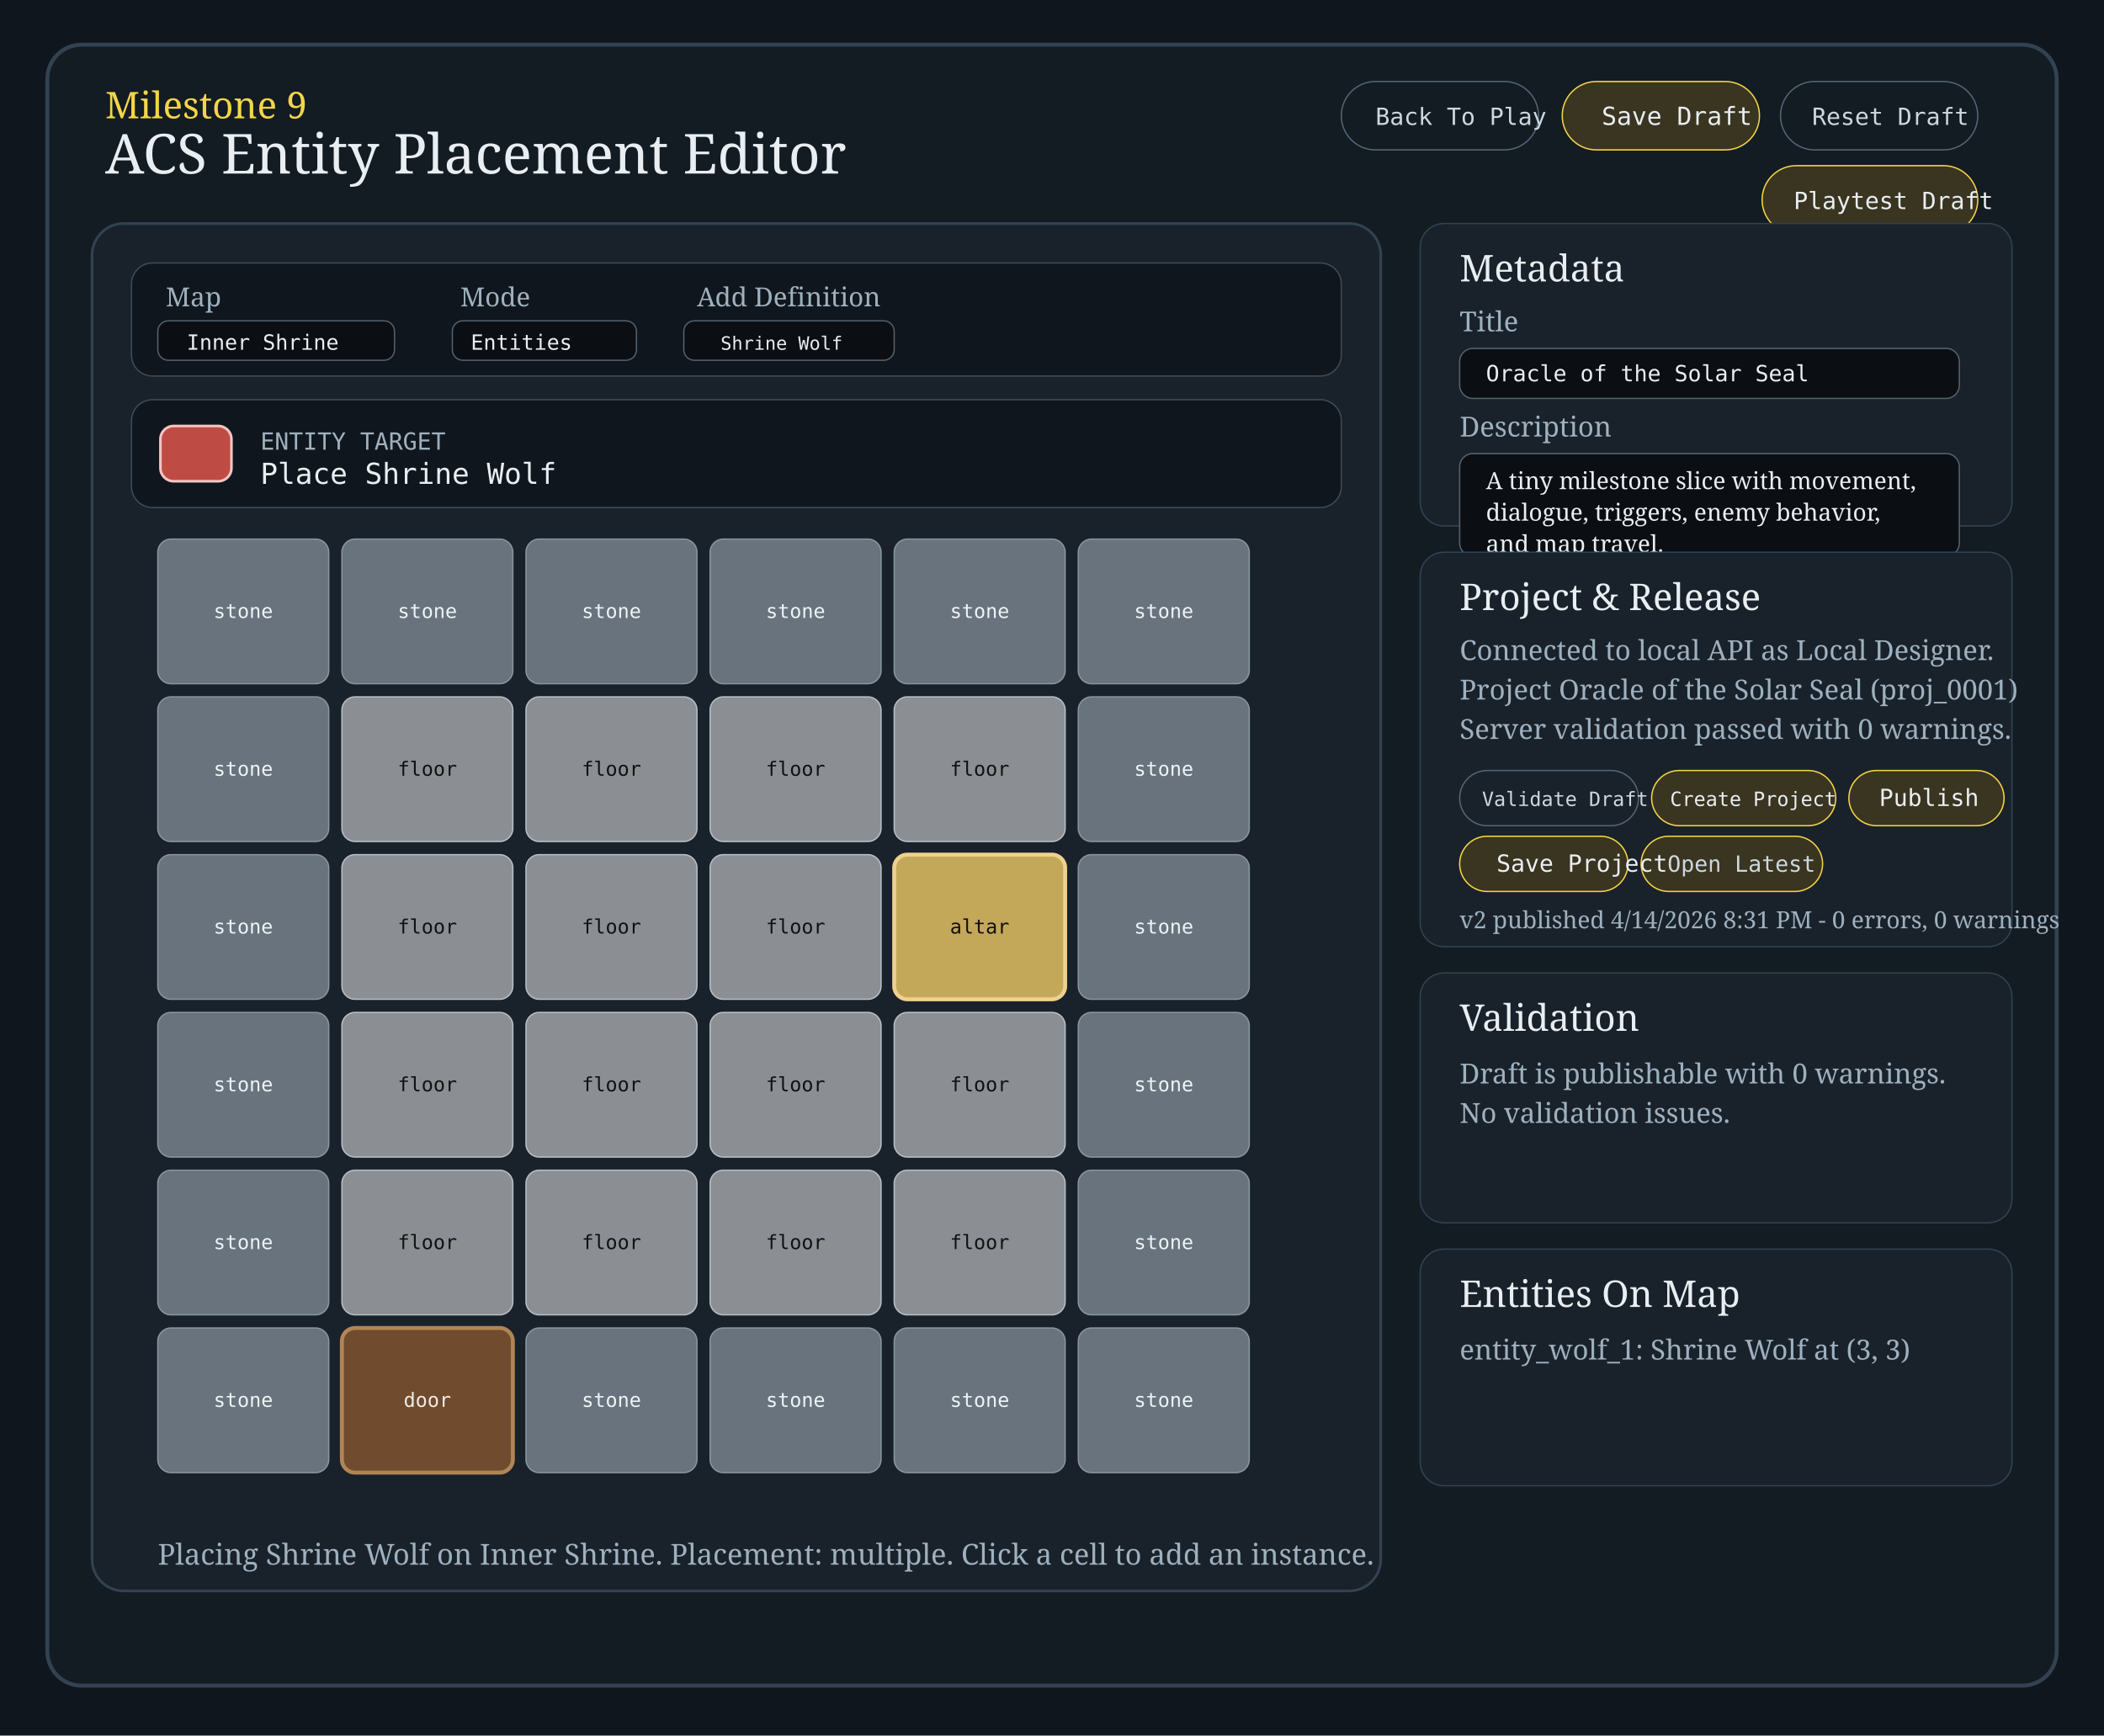
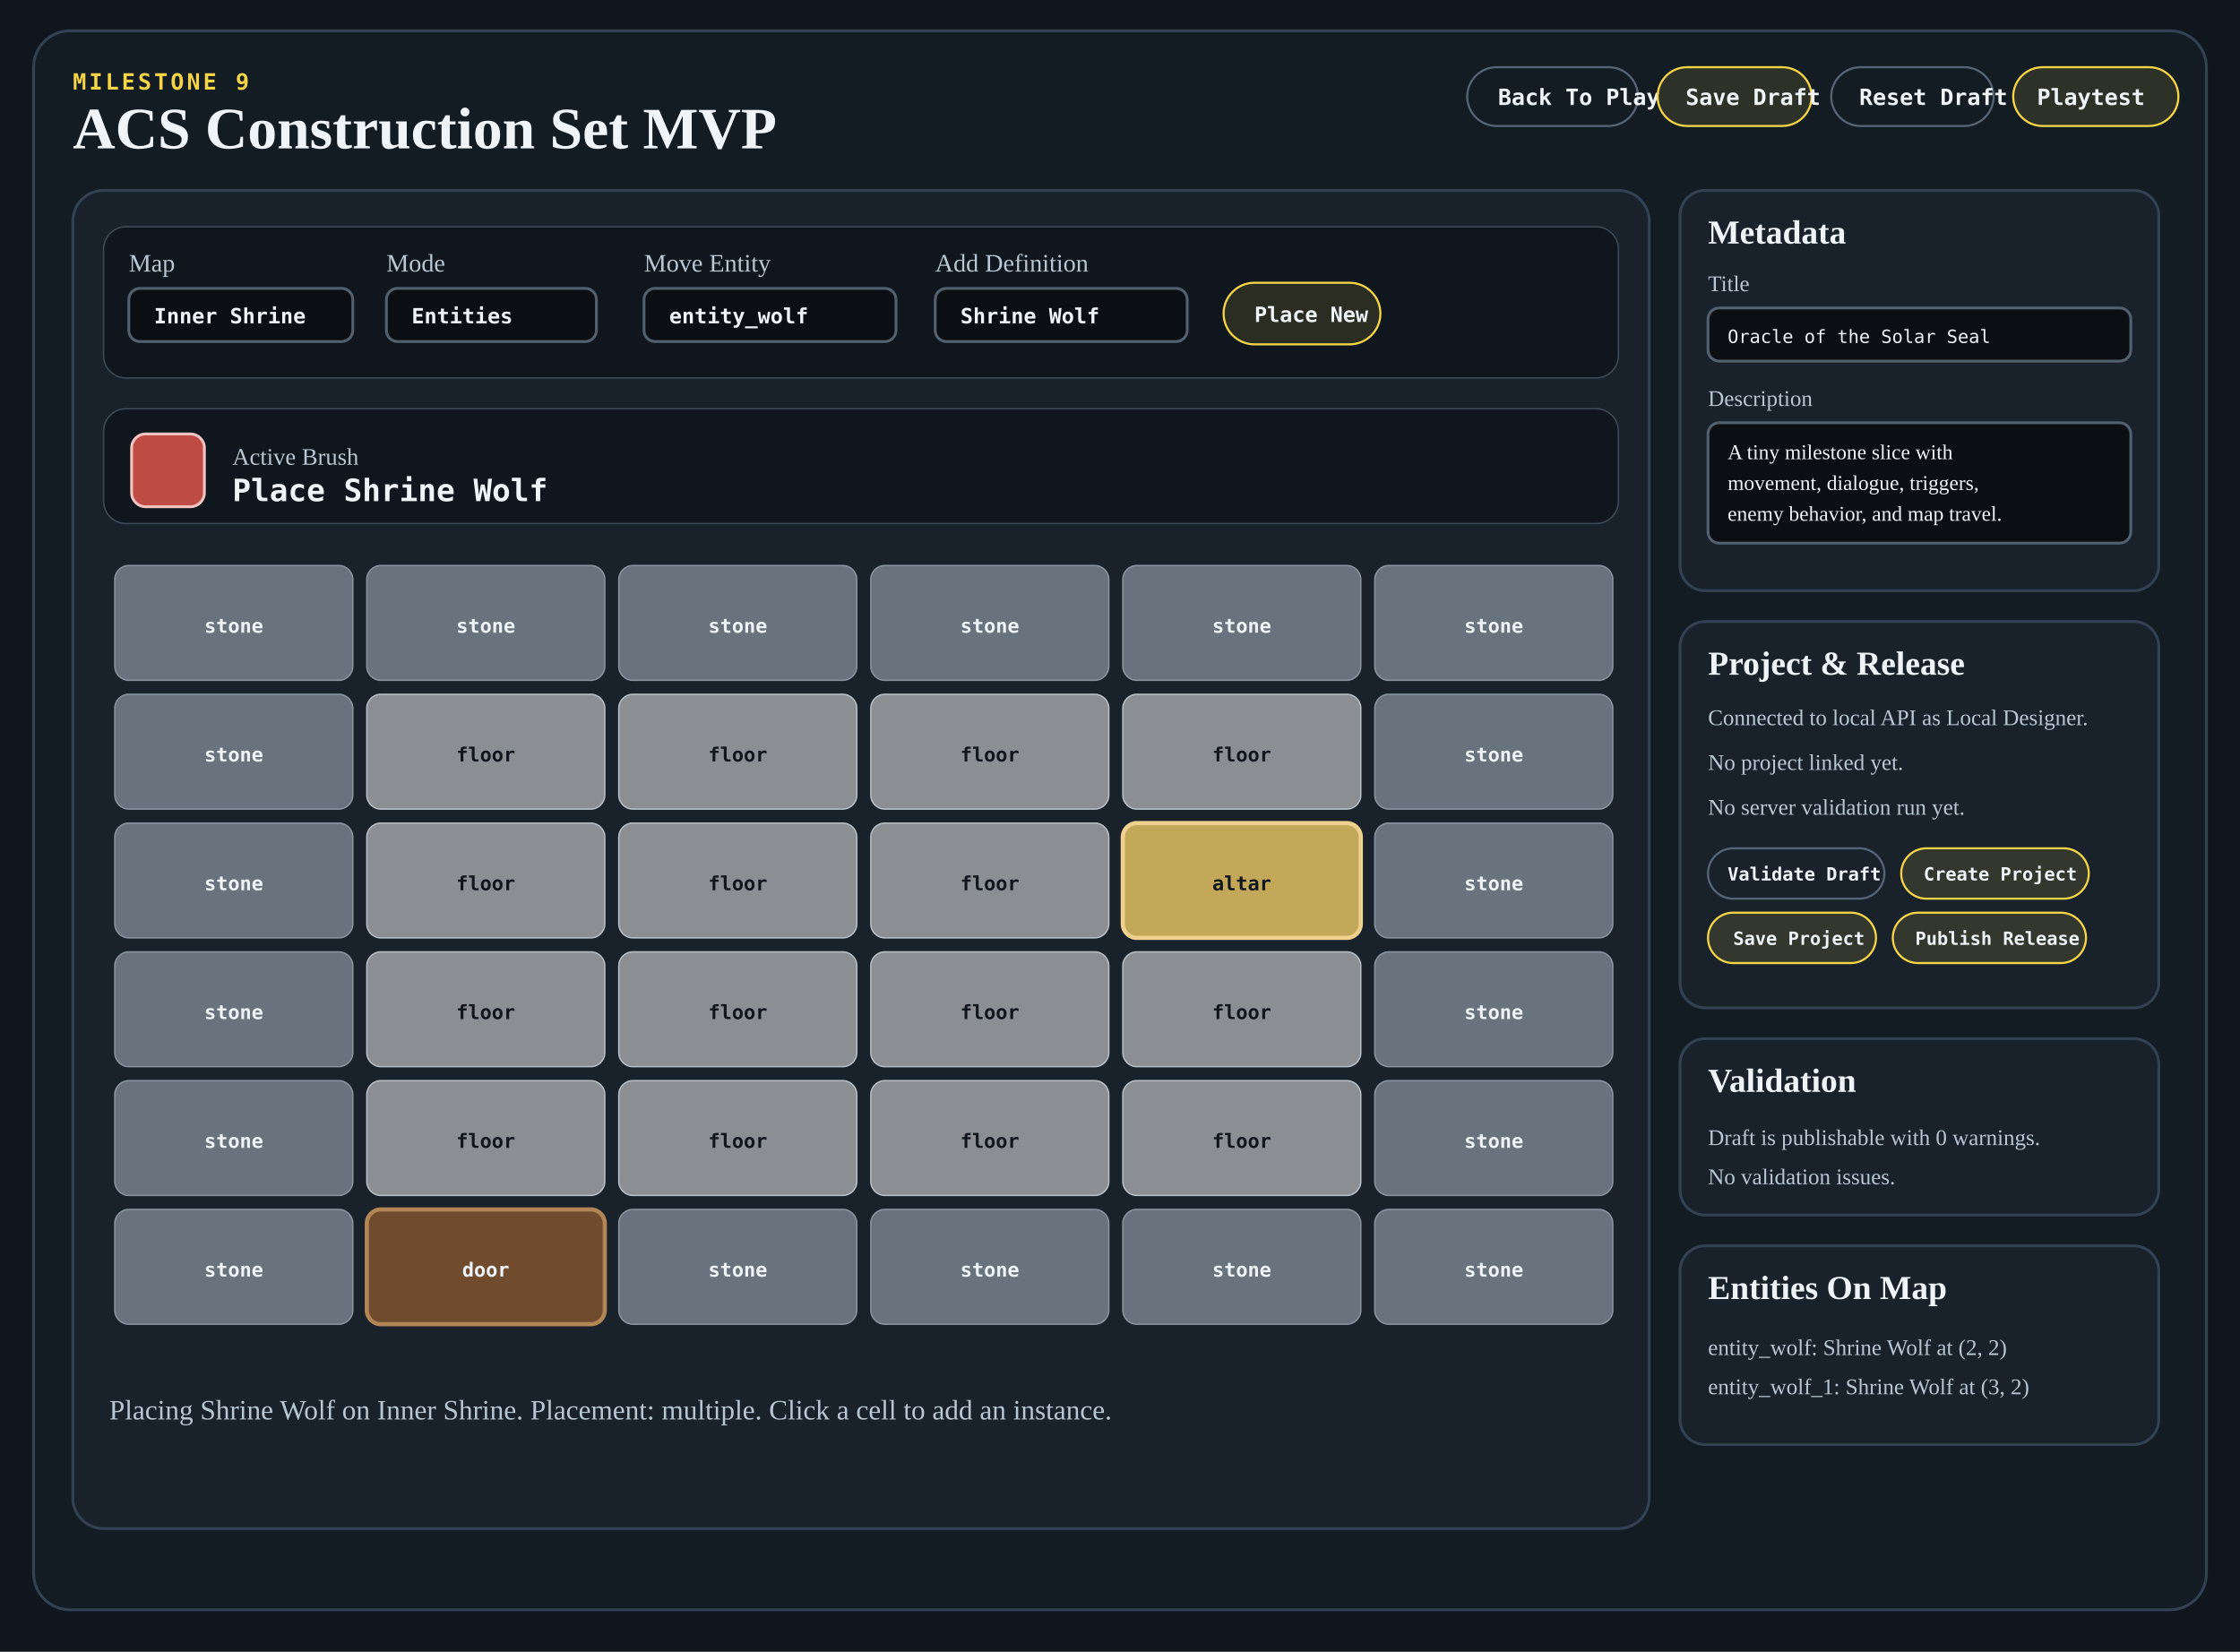
- <svg xmlns="http://www.w3.org/2000/svg" width="1600" height="1320" viewBox="0 0 1600 1320">
-   <rect width="1600" height="1320" fill="#10161d" />
-   <rect x="36" y="34" width="1528" height="1248" rx="26" fill="#131b23" stroke="#324252" stroke-width="3" />
-   <text x="80" y="90" fill="#f5d547" font-family="Georgia, serif" font-size="28">Milestone 9</text>
-   <text x="80" y="132" fill="#e9eef2" font-family="Georgia, serif" font-size="42">ACS Entity Placement Editor</text>
-   <rect x="1020" y="62" width="150" height="52" rx="26" fill="none" stroke="#556575" />
-   <text x="1046" y="95" fill="#cdd7df" font-family="Cascadia Mono, Consolas, monospace" font-size="18">Back To Play</text>
-   <rect x="1188" y="62" width="150" height="52" rx="26" fill="#3a3520" stroke="#f5d547" />
-   <text x="1218" y="95" fill="#e9eef2" font-family="Cascadia Mono, Consolas, monospace" font-size="19">Save Draft</text>
-   <rect x="1354" y="62" width="150" height="52" rx="26" fill="none" stroke="#556575" />
-   <text x="1378" y="95" fill="#cdd7df" font-family="Cascadia Mono, Consolas, monospace" font-size="18">Reset Draft</text>
-   <rect x="1020" y="126" width="200" height="52" rx="26" fill="#3a3520" stroke="#f5d547" opacity="0" />
-   <rect x="1320" y="62" width="184" height="52" rx="26" fill="#3a3520" stroke="#f5d547" opacity="0" />
-   <rect x="1340" y="126" width="164" height="52" rx="26" fill="#3a3520" stroke="#f5d547" />
-   <text x="1364" y="159" fill="#e9eef2" font-family="Cascadia Mono, Consolas, monospace" font-size="18">Playtest Draft</text>
-   <rect x="70" y="170" width="980" height="1040" rx="24" fill="#19222b" stroke="#324252" stroke-width="2" />
-   <rect x="100" y="200" width="920" height="86" rx="16" fill="#10161d" stroke="#3d4b58" />
-   <text x="126" y="233" fill="#9fb0be" font-family="Georgia, serif" font-size="20">Map</text>
-   <rect x="120" y="244" width="180" height="30" rx="8" fill="#0b0f13" stroke="#53606d" />
-   <text x="142" y="266" fill="#e9eef2" font-family="Cascadia Mono, Consolas, monospace" font-size="16">Inner Shrine</text>
-   <text x="350" y="233" fill="#9fb0be" font-family="Georgia, serif" font-size="20">Mode</text>
-   <rect x="344" y="244" width="140" height="30" rx="8" fill="#0b0f13" stroke="#53606d" />
-   <text x="358" y="266" fill="#e9eef2" font-family="Cascadia Mono, Consolas, monospace" font-size="16">Entities</text>
-   <text x="530" y="233" fill="#9fb0be" font-family="Georgia, serif" font-size="20">Add Definition</text>
-   <rect x="520" y="244" width="160" height="30" rx="8" fill="#0b0f13" stroke="#53606d" />
-   <text x="548" y="266" fill="#e9eef2" font-family="Cascadia Mono, Consolas, monospace" font-size="14">Shrine Wolf</text>
-   <rect x="100" y="304" width="920" height="82" rx="16" fill="#10161d" stroke="#3d4b58" />
-   <rect x="122" y="324" width="54" height="42" rx="10" fill="#bf4b45" stroke="#f2c5c2" stroke-width="2" />
-   <text x="198" y="342" fill="#9fb0be" font-family="Cascadia Mono, Consolas, monospace" font-size="18">ENTITY TARGET</text>
-   <text x="198" y="368" fill="#e9eef2" font-family="Cascadia Mono, Consolas, monospace" font-size="22">Place Shrine Wolf</text>
-   <g transform="translate(120,410)">
-     <g font-family="Cascadia Mono, Consolas, monospace" font-size="15" text-anchor="middle">
-       <rect x="0" y="0" width="130" height="110" rx="10" fill="#68737d" stroke="#8895a0" />
-       <text x="65" y="60" fill="#eef3f7">stone</text>
-       <rect x="140" y="0" width="130" height="110" rx="10" fill="#68737d" stroke="#8895a0" />
-       <text x="205" y="60" fill="#eef3f7">stone</text>
-       <rect x="280" y="0" width="130" height="110" rx="10" fill="#68737d" stroke="#8895a0" />
-       <text x="345" y="60" fill="#eef3f7">stone</text>
-       <rect x="420" y="0" width="130" height="110" rx="10" fill="#68737d" stroke="#8895a0" />
-       <text x="485" y="60" fill="#eef3f7">stone</text>
-       <rect x="560" y="0" width="130" height="110" rx="10" fill="#68737d" stroke="#8895a0" />
-       <text x="625" y="60" fill="#eef3f7">stone</text>
-       <rect x="700" y="0" width="130" height="110" rx="10" fill="#68737d" stroke="#8895a0" />
-       <text x="765" y="60" fill="#eef3f7">stone</text>
-       <rect x="0" y="120" width="130" height="110" rx="10" fill="#68737d" stroke="#8895a0" />
-       <text x="65" y="180" fill="#eef3f7">stone</text>
-       <rect x="140" y="120" width="130" height="110" rx="10" fill="#8b8f94" stroke="#b7bec5" />
-       <text x="205" y="180" fill="#111">floor</text>
-       <rect x="280" y="120" width="130" height="110" rx="10" fill="#8b8f94" stroke="#b7bec5" />
-       <text x="345" y="180" fill="#111">floor</text>
-       <rect x="420" y="120" width="130" height="110" rx="10" fill="#8b8f94" stroke="#b7bec5" />
-       <text x="485" y="180" fill="#111">floor</text>
-       <rect x="560" y="120" width="130" height="110" rx="10" fill="#8b8f94" stroke="#b7bec5" />
-       <text x="625" y="180" fill="#111">floor</text>
-       <rect x="700" y="120" width="130" height="110" rx="10" fill="#68737d" stroke="#8895a0" />
-       <text x="765" y="180" fill="#eef3f7">stone</text>
-       <rect x="0" y="240" width="130" height="110" rx="10" fill="#68737d" stroke="#8895a0" />
-       <text x="65" y="300" fill="#eef3f7">stone</text>
-       <rect x="140" y="240" width="130" height="110" rx="10" fill="#8b8f94" stroke="#b7bec5" />
-       <text x="205" y="300" fill="#111">floor</text>
-       <rect x="280" y="240" width="130" height="110" rx="10" fill="#8b8f94" stroke="#b7bec5" />
-       <text x="345" y="300" fill="#111">floor</text>
-       <rect x="420" y="240" width="130" height="110" rx="10" fill="#8b8f94" stroke="#b7bec5" />
-       <text x="485" y="300" fill="#111">floor</text>
-       <rect x="560" y="240" width="130" height="110" rx="10" fill="#c4a85a" stroke="#f0d08e" stroke-width="3" />
-       <text x="625" y="300" fill="#111">altar</text>
-       <rect x="700" y="240" width="130" height="110" rx="10" fill="#68737d" stroke="#8895a0" />
-       <text x="765" y="300" fill="#eef3f7">stone</text>
-       <rect x="0" y="360" width="130" height="110" rx="10" fill="#68737d" stroke="#8895a0" />
-       <text x="65" y="420" fill="#eef3f7">stone</text>
-       <rect x="140" y="360" width="130" height="110" rx="10" fill="#8b8f94" stroke="#b7bec5" />
-       <text x="205" y="420" fill="#111">floor</text>
-       <rect x="280" y="360" width="130" height="110" rx="10" fill="#8b8f94" stroke="#b7bec5" />
-       <text x="345" y="420" fill="#111">floor</text>
-       <rect x="420" y="360" width="130" height="110" rx="10" fill="#8b8f94" stroke="#b7bec5" />
-       <text x="485" y="420" fill="#111">floor</text>
-       <rect x="560" y="360" width="130" height="110" rx="10" fill="#8b8f94" stroke="#b7bec5" />
-       <text x="625" y="420" fill="#111">floor</text>
-       <rect x="700" y="360" width="130" height="110" rx="10" fill="#68737d" stroke="#8895a0" />
-       <text x="765" y="420" fill="#eef3f7">stone</text>
-       <rect x="0" y="480" width="130" height="110" rx="10" fill="#68737d" stroke="#8895a0" />
-       <text x="65" y="540" fill="#eef3f7">stone</text>
-       <rect x="140" y="480" width="130" height="110" rx="10" fill="#8b8f94" stroke="#b7bec5" />
-       <text x="205" y="540" fill="#111">floor</text>
-       <rect x="280" y="480" width="130" height="110" rx="10" fill="#8b8f94" stroke="#b7bec5" />
-       <text x="345" y="540" fill="#111">floor</text>
-       <rect x="420" y="480" width="130" height="110" rx="10" fill="#8b8f94" stroke="#b7bec5" />
-       <text x="485" y="540" fill="#111">floor</text>
-       <rect x="560" y="480" width="130" height="110" rx="10" fill="#8b8f94" stroke="#b7bec5" />
-       <text x="625" y="540" fill="#111">floor</text>
-       <rect x="700" y="480" width="130" height="110" rx="10" fill="#68737d" stroke="#8895a0" />
-       <text x="765" y="540" fill="#eef3f7">stone</text>
-       <rect x="0" y="600" width="130" height="110" rx="10" fill="#68737d" stroke="#8895a0" />
-       <text x="65" y="660" fill="#eef3f7">stone</text>
-       <rect x="140" y="600" width="130" height="110" rx="10" fill="#704b2e" stroke="#b18555" stroke-width="3" />
-       <text x="205" y="660" fill="#f0ece7">door</text>
-       <rect x="280" y="600" width="130" height="110" rx="10" fill="#68737d" stroke="#8895a0" />
-       <text x="345" y="660" fill="#eef3f7">stone</text>
-       <rect x="420" y="600" width="130" height="110" rx="10" fill="#68737d" stroke="#8895a0" />
-       <text x="485" y="660" fill="#eef3f7">stone</text>
-       <rect x="560" y="600" width="130" height="110" rx="10" fill="#68737d" stroke="#8895a0" />
-       <text x="625" y="660" fill="#eef3f7">stone</text>
-       <rect x="700" y="600" width="130" height="110" rx="10" fill="#68737d" stroke="#8895a0" />
-       <text x="765" y="660" fill="#eef3f7">stone</text>
+ <svg xmlns="http://www.w3.org/2000/svg" width="1600" height="1180" viewBox="0 0 1600 1180">
+   <defs>
+     <style>
+       .serif { font-family: Georgia, 'Times New Roman', serif; }
+       .mono { font-family: 'Cascadia Mono', Consolas, monospace; }
+       .muted { fill: #b8c7d3; }
+       .text { fill: #eef4f8; }
+       .gold { fill: #f5d547; }
+       .panel { fill: #19222b; stroke: #324252; stroke-width: 2; }
+       .field { fill: #0b0f13; stroke: #53606d; stroke-width: 2; }
+       .button { fill: rgba(245,213,71,0.12); stroke: #f5d547; stroke-width: 1.5; }
+       .ghost { fill: none; stroke: #556575; stroke-width: 1.5; }
+     </style>
+   </defs>
+   <rect width="1600" height="1180" fill="#10161d" />
+   <rect x="24" y="22" width="1552" height="1128" rx="26" fill="#131b23" stroke="#324252" stroke-width="2" />
+   <text x="52" y="64" class="mono gold" font-size="16" font-weight="700" letter-spacing="2">MILESTONE 9</text>
+   <text x="52" y="106" class="serif text" font-size="42" font-weight="700">ACS Construction Set MVP</text>
+   <g class="mono" font-size="16" font-weight="700">
+     <rect x="1048" y="48" width="122" height="42" rx="21" class="ghost" />
+     <text x="1070" y="75" class="text">Back To Play</text>
+     <rect x="1184" y="48" width="110" height="42" rx="21" class="button" />
+     <text x="1204" y="75" class="text">Save Draft</text>
+     <rect x="1308" y="48" width="116" height="42" rx="21" class="ghost" />
+     <text x="1328" y="75" class="text">Reset Draft</text>
+     <rect x="1438" y="48" width="118" height="42" rx="21" class="button" />
+     <text x="1455" y="75" class="text">Playtest</text>
+   </g>
+   <rect x="52" y="136" width="1126" height="956" rx="22" class="panel" />
+   <rect x="74" y="162" width="1082" height="108" rx="16" fill="#10161d" stroke="#3d4b58" />
+   <g class="serif muted" font-size="18">
+     <text x="92" y="194">Map</text>
+     <text x="276" y="194">Mode</text>
+     <text x="460" y="194">Move Entity</text>
+     <text x="668" y="194">Add Definition</text>
+   </g>
+   <g class="mono" font-size="15" font-weight="700">
+     <rect x="92" y="206" width="160" height="38" rx="8" class="field" />
+     <text x="110" y="231" class="text">Inner Shrine</text>
+     <rect x="276" y="206" width="150" height="38" rx="8" class="field" />
+     <text x="294" y="231" class="text">Entities</text>
+     <rect x="460" y="206" width="180" height="38" rx="8" class="field" />
+     <text x="478" y="231" class="text">entity_wolf</text>
+     <rect x="668" y="206" width="180" height="38" rx="8" class="field" />
+     <text x="686" y="231" class="text">Shrine Wolf</text>
+     <rect x="874" y="202" width="112" height="44" rx="22" class="button" />
+     <text x="896" y="230" class="text">Place New</text>
+   </g>
+   <rect x="74" y="292" width="1082" height="82" rx="16" fill="#10161d" stroke="#3d4b58" />
+   <rect x="94" y="310" width="52" height="52" rx="10" fill="#bf4b45" stroke="#f2c5c2" stroke-width="2" />
+   <text x="166" y="332" class="serif muted" font-size="17">Active Brush</text>
+   <text x="166" y="358" class="mono text" font-size="22" font-weight="700">Place Shrine Wolf</text>
+   <g transform="translate(82,404)" class="mono" font-size="14" text-anchor="middle" font-weight="700">
+     <g>
+       <rect x="0" y="0" width="170" height="82" rx="10" fill="#68737d" stroke="#8895a0" />
+       <text x="85" y="48" class="text">stone</text>
+       <rect x="180" y="0" width="170" height="82" rx="10" fill="#68737d" stroke="#8895a0" />
+       <text x="265" y="48" class="text">stone</text>
+       <rect x="360" y="0" width="170" height="82" rx="10" fill="#68737d" stroke="#8895a0" />
+       <text x="445" y="48" class="text">stone</text>
+       <rect x="540" y="0" width="170" height="82" rx="10" fill="#68737d" stroke="#8895a0" />
+       <text x="625" y="48" class="text">stone</text>
+       <rect x="720" y="0" width="170" height="82" rx="10" fill="#68737d" stroke="#8895a0" />
+       <text x="805" y="48" class="text">stone</text>
+       <rect x="900" y="0" width="170" height="82" rx="10" fill="#68737d" stroke="#8895a0" />
+       <text x="985" y="48" class="text">stone</text>
+     </g>
+     <g transform="translate(0,92)">
+       <rect x="0" y="0" width="170" height="82" rx="10" fill="#68737d" stroke="#8895a0" />
+       <text x="85" y="48" class="text">stone</text>
+       <rect x="180" y="0" width="170" height="82" rx="10" fill="#8b8f94" stroke="#b7bec5" />
+       <text x="265" y="48" fill="#10161d">floor</text>
+       <rect x="360" y="0" width="170" height="82" rx="10" fill="#8b8f94" stroke="#b7bec5" />
+       <text x="445" y="48" fill="#10161d">floor</text>
+       <rect x="540" y="0" width="170" height="82" rx="10" fill="#8b8f94" stroke="#b7bec5" />
+       <text x="625" y="48" fill="#10161d">floor</text>
+       <rect x="720" y="0" width="170" height="82" rx="10" fill="#8b8f94" stroke="#b7bec5" />
+       <text x="805" y="48" fill="#10161d">floor</text>
+       <rect x="900" y="0" width="170" height="82" rx="10" fill="#68737d" stroke="#8895a0" />
+       <text x="985" y="48" class="text">stone</text>
+     </g>
+     <g transform="translate(0,184)">
+       <rect x="0" y="0" width="170" height="82" rx="10" fill="#68737d" stroke="#8895a0" />
+       <text x="85" y="48" class="text">stone</text>
+       <rect x="180" y="0" width="170" height="82" rx="10" fill="#8b8f94" stroke="#b7bec5" />
+       <text x="265" y="48" fill="#10161d">floor</text>
+       <rect x="360" y="0" width="170" height="82" rx="10" fill="#8b8f94" stroke="#b7bec5" />
+       <text x="445" y="48" fill="#10161d">floor</text>
+       <rect x="540" y="0" width="170" height="82" rx="10" fill="#8b8f94" stroke="#b7bec5" />
+       <text x="625" y="48" fill="#10161d">floor</text>
+       <rect x="720" y="0" width="170" height="82" rx="10" fill="#c4a85a" stroke="#f0d08e" stroke-width="3" />
+       <text x="805" y="48" fill="#10161d">altar</text>
+       <rect x="900" y="0" width="170" height="82" rx="10" fill="#68737d" stroke="#8895a0" />
+       <text x="985" y="48" class="text">stone</text>
+     </g>
+     <g transform="translate(0,276)">
+       <rect x="0" y="0" width="170" height="82" rx="10" fill="#68737d" stroke="#8895a0" />
+       <text x="85" y="48" class="text">stone</text>
+       <rect x="180" y="0" width="170" height="82" rx="10" fill="#8b8f94" stroke="#b7bec5" />
+       <text x="265" y="48" fill="#10161d">floor</text>
+       <rect x="360" y="0" width="170" height="82" rx="10" fill="#8b8f94" stroke="#b7bec5" />
+       <text x="445" y="48" fill="#10161d">floor</text>
+       <rect x="540" y="0" width="170" height="82" rx="10" fill="#8b8f94" stroke="#b7bec5" />
+       <text x="625" y="48" fill="#10161d">floor</text>
+       <rect x="720" y="0" width="170" height="82" rx="10" fill="#8b8f94" stroke="#b7bec5" />
+       <text x="805" y="48" fill="#10161d">floor</text>
+       <rect x="900" y="0" width="170" height="82" rx="10" fill="#68737d" stroke="#8895a0" />
+       <text x="985" y="48" class="text">stone</text>
+     </g>
+     <g transform="translate(0,368)">
+       <rect x="0" y="0" width="170" height="82" rx="10" fill="#68737d" stroke="#8895a0" />
+       <text x="85" y="48" class="text">stone</text>
+       <rect x="180" y="0" width="170" height="82" rx="10" fill="#8b8f94" stroke="#b7bec5" />
+       <text x="265" y="48" fill="#10161d">floor</text>
+       <rect x="360" y="0" width="170" height="82" rx="10" fill="#8b8f94" stroke="#b7bec5" />
+       <text x="445" y="48" fill="#10161d">floor</text>
+       <rect x="540" y="0" width="170" height="82" rx="10" fill="#8b8f94" stroke="#b7bec5" />
+       <text x="625" y="48" fill="#10161d">floor</text>
+       <rect x="720" y="0" width="170" height="82" rx="10" fill="#8b8f94" stroke="#b7bec5" />
+       <text x="805" y="48" fill="#10161d">floor</text>
+       <rect x="900" y="0" width="170" height="82" rx="10" fill="#68737d" stroke="#8895a0" />
+       <text x="985" y="48" class="text">stone</text>
+     </g>
+     <g transform="translate(0,460)">
+       <rect x="0" y="0" width="170" height="82" rx="10" fill="#68737d" stroke="#8895a0" />
+       <text x="85" y="48" class="text">stone</text>
+       <rect x="180" y="0" width="170" height="82" rx="10" fill="#704b2e" stroke="#b18555" stroke-width="3" />
+       <text x="265" y="48" class="text">door</text>
+       <rect x="360" y="0" width="170" height="82" rx="10" fill="#68737d" stroke="#8895a0" />
+       <text x="445" y="48" class="text">stone</text>
+       <rect x="540" y="0" width="170" height="82" rx="10" fill="#68737d" stroke="#8895a0" />
+       <text x="625" y="48" class="text">stone</text>
+       <rect x="720" y="0" width="170" height="82" rx="10" fill="#68737d" stroke="#8895a0" />
+       <text x="805" y="48" class="text">stone</text>
+       <rect x="900" y="0" width="170" height="82" rx="10" fill="#68737d" stroke="#8895a0" />
+       <text x="985" y="48" class="text">stone</text>
    </g>
  </g>
-   <text x="120" y="1190" fill="#9fb0be" font-family="Georgia, serif" font-size="22">Placing Shrine Wolf on Inner Shrine. Placement: multiple. Click a cell to add an instance.</text>
-   <g>
-     <rect x="1080" y="170" width="450" height="230" rx="18" fill="#19222b" stroke="#324252" />
-     <text x="1110" y="214" fill="#e9eef2" font-family="Georgia, serif" font-size="28">Metadata</text>
-     <text x="1110" y="252" fill="#9fb0be" font-family="Georgia, serif" font-size="21">Title</text>
-     <rect x="1110" y="265" width="380" height="38" rx="10" fill="#0b0f13" stroke="#54626f" />
-     <text x="1130" y="290" fill="#e9eef2" font-family="Cascadia Mono, Consolas, monospace" font-size="17">Oracle of the Solar Seal</text>
-     <text x="1110" y="332" fill="#9fb0be" font-family="Georgia, serif" font-size="21">Description</text>
-     <rect x="1110" y="345" width="380" height="78" rx="10" fill="#0b0f13" stroke="#54626f" />
-     <text x="1130" y="372" fill="#e9eef2" font-family="Georgia, serif" font-size="18">A tiny milestone slice with movement,</text>
-     <text x="1130" y="396" fill="#e9eef2" font-family="Georgia, serif" font-size="18">dialogue, triggers, enemy behavior,</text>
-     <text x="1130" y="420" fill="#e9eef2" font-family="Georgia, serif" font-size="18">and map travel.</text>
-     <rect x="1080" y="420" width="450" height="300" rx="18" fill="#19222b" stroke="#324252" />
-     <text x="1110" y="464" fill="#e9eef2" font-family="Georgia, serif" font-size="28">Project &amp; Release</text>
-     <text x="1110" y="502" fill="#9fb0be" font-family="Georgia, serif" font-size="21">Connected to local API as Local Designer.</text>
-     <text x="1110" y="532" fill="#9fb0be" font-family="Georgia, serif" font-size="21">Project Oracle of the Solar Seal (proj_0001)</text>
-     <text x="1110" y="562" fill="#9fb0be" font-family="Georgia, serif" font-size="21">Server validation passed with 0 warnings.</text>
-     <rect x="1110" y="586" width="136" height="42" rx="21" fill="none" stroke="#556575" />
-     <rect x="1256" y="586" width="140" height="42" rx="21" fill="#3a3520" stroke="#f5d547" />
-     <rect x="1406" y="586" width="118" height="42" rx="21" fill="#3a3520" stroke="#f5d547" />
-     <text x="1127" y="613" fill="#cdd7df" font-family="Cascadia Mono, Consolas, monospace" font-size="15">Validate Draft</text>
-     <text x="1270" y="613" fill="#e9eef2" font-family="Cascadia Mono, Consolas, monospace" font-size="15">Create Project</text>
-     <text x="1429" y="613" fill="#e9eef2" font-family="Cascadia Mono, Consolas, monospace" font-size="18">Publish</text>
-     <rect x="1110" y="636" width="128" height="42" rx="21" fill="#3a3520" stroke="#f5d547" />
-     <rect x="1248" y="636" width="138" height="42" rx="21" fill="#3a3520" stroke="#f5d547" />
-     <text x="1138" y="663" fill="#e9eef2" font-family="Cascadia Mono, Consolas, monospace" font-size="18">Save Project</text>
-     <text x="1268" y="663" fill="#cdd7df" font-family="Cascadia Mono, Consolas, monospace" font-size="17">Open Latest</text>
-     <text x="1110" y="706" fill="#9fb0be" font-family="Georgia, serif" font-size="18">v2 published 4/14/2026 8:31 PM - 0 errors, 0 warnings</text>
-     <rect x="1080" y="740" width="450" height="190" rx="18" fill="#19222b" stroke="#324252" />
-     <text x="1110" y="784" fill="#e9eef2" font-family="Georgia, serif" font-size="28">Validation</text>
-     <text x="1110" y="824" fill="#9fb0be" font-family="Georgia, serif" font-size="21">Draft is publishable with 0 warnings.</text>
-     <text x="1110" y="854" fill="#9fb0be" font-family="Georgia, serif" font-size="21">No validation issues.</text>
-     <rect x="1080" y="950" width="450" height="180" rx="18" fill="#19222b" stroke="#324252" />
-     <text x="1110" y="994" fill="#e9eef2" font-family="Georgia, serif" font-size="28">Entities On Map</text>
-     <text x="1110" y="1034" fill="#9fb0be" font-family="Georgia, serif" font-size="21">entity_wolf_1: Shrine Wolf at (3, 3)</text>
+   <text x="78" y="1014" class="serif muted" font-size="20">Placing Shrine Wolf on Inner Shrine. Placement: multiple. Click a cell to add an instance.</text>
+   <g transform="translate(1200,136)">
+     <rect x="0" y="0" width="342" height="286" rx="18" class="panel" />
+     <text x="20" y="38" class="serif text" font-size="24" font-weight="700">Metadata</text>
+     <text x="20" y="72" class="serif muted" font-size="16">Title</text>
+     <rect x="20" y="84" width="302" height="38" rx="8" class="field" />
+     <text x="34" y="109" class="mono text" font-size="13">Oracle of the Solar Seal</text>
+     <text x="20" y="154" class="serif muted" font-size="16">Description</text>
+     <rect x="20" y="166" width="302" height="86" rx="8" class="field" />
+     <text x="34" y="192" class="serif text" font-size="15">A tiny milestone slice with</text>
+     <text x="34" y="214" class="serif text" font-size="15">movement, dialogue, triggers,</text>
+     <text x="34" y="236" class="serif text" font-size="15">enemy behavior, and map travel.</text>
+   </g>
+   <g transform="translate(1200,444)">
+     <rect x="0" y="0" width="342" height="276" rx="18" class="panel" />
+     <text x="20" y="38" class="serif text" font-size="24" font-weight="700">Project &amp; Release</text>
+     <text x="20" y="74" class="serif muted" font-size="16">Connected to local API as Local Designer.</text>
+     <text x="20" y="106" class="serif muted" font-size="16">No project linked yet.</text>
+     <text x="20" y="138" class="serif muted" font-size="16">No server validation run yet.</text>
+     <g class="mono" font-size="13" font-weight="700">
+       <rect x="20" y="162" width="126" height="36" rx="18" class="ghost" />
+       <text x="34" y="185" class="text">Validate Draft</text>
+       <rect x="158" y="162" width="134" height="36" rx="18" class="button" />
+       <text x="174" y="185" class="text">Create Project</text>
+       <rect x="20" y="208" width="120" height="36" rx="18" class="button" />
+       <text x="38" y="231" class="text">Save Project</text>
+       <rect x="152" y="208" width="138" height="36" rx="18" class="button" />
+       <text x="168" y="231" class="text">Publish Release</text>
+     </g>
+   </g>
+   <g transform="translate(1200,742)">
+     <rect x="0" y="0" width="342" height="126" rx="18" class="panel" />
+     <text x="20" y="38" class="serif text" font-size="24" font-weight="700">Validation</text>
+     <text x="20" y="76" class="serif muted" font-size="16">Draft is publishable with 0 warnings.</text>
+     <text x="20" y="104" class="serif muted" font-size="16">No validation issues.</text>
+   </g>
+   <g transform="translate(1200,890)">
+     <rect x="0" y="0" width="342" height="142" rx="18" class="panel" />
+     <text x="20" y="38" class="serif text" font-size="24" font-weight="700">Entities On Map</text>
+     <text x="20" y="78" class="serif muted" font-size="16">entity_wolf: Shrine Wolf at (2, 2)</text>
+     <text x="20" y="106" class="serif muted" font-size="16">entity_wolf_1: Shrine Wolf at (3, 2)</text>
  </g>
</svg>
